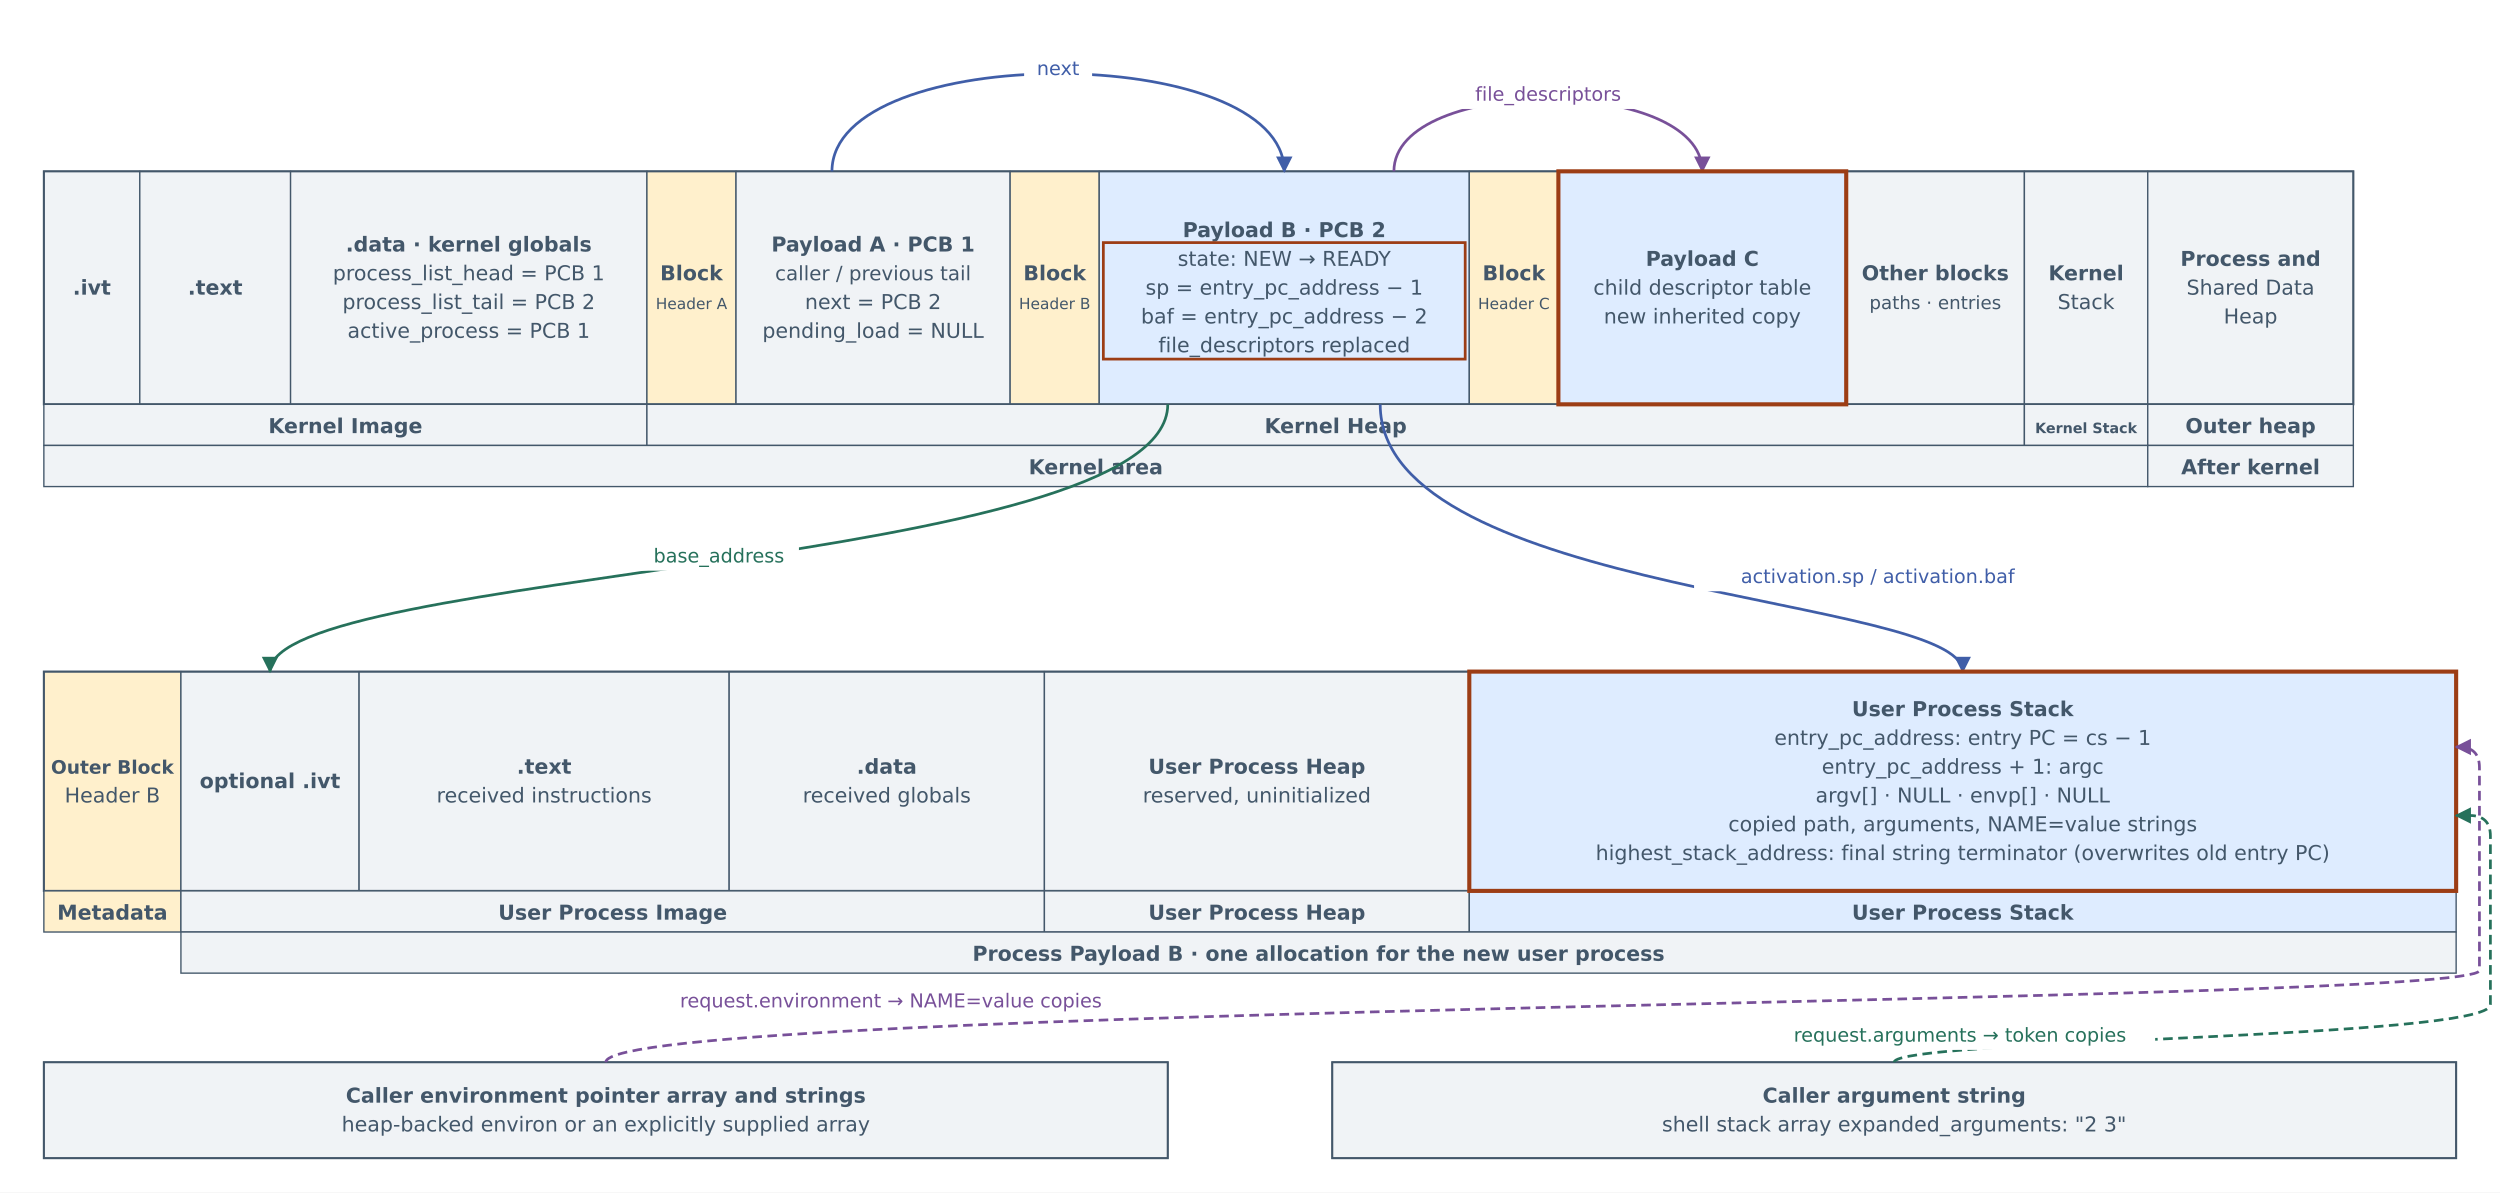
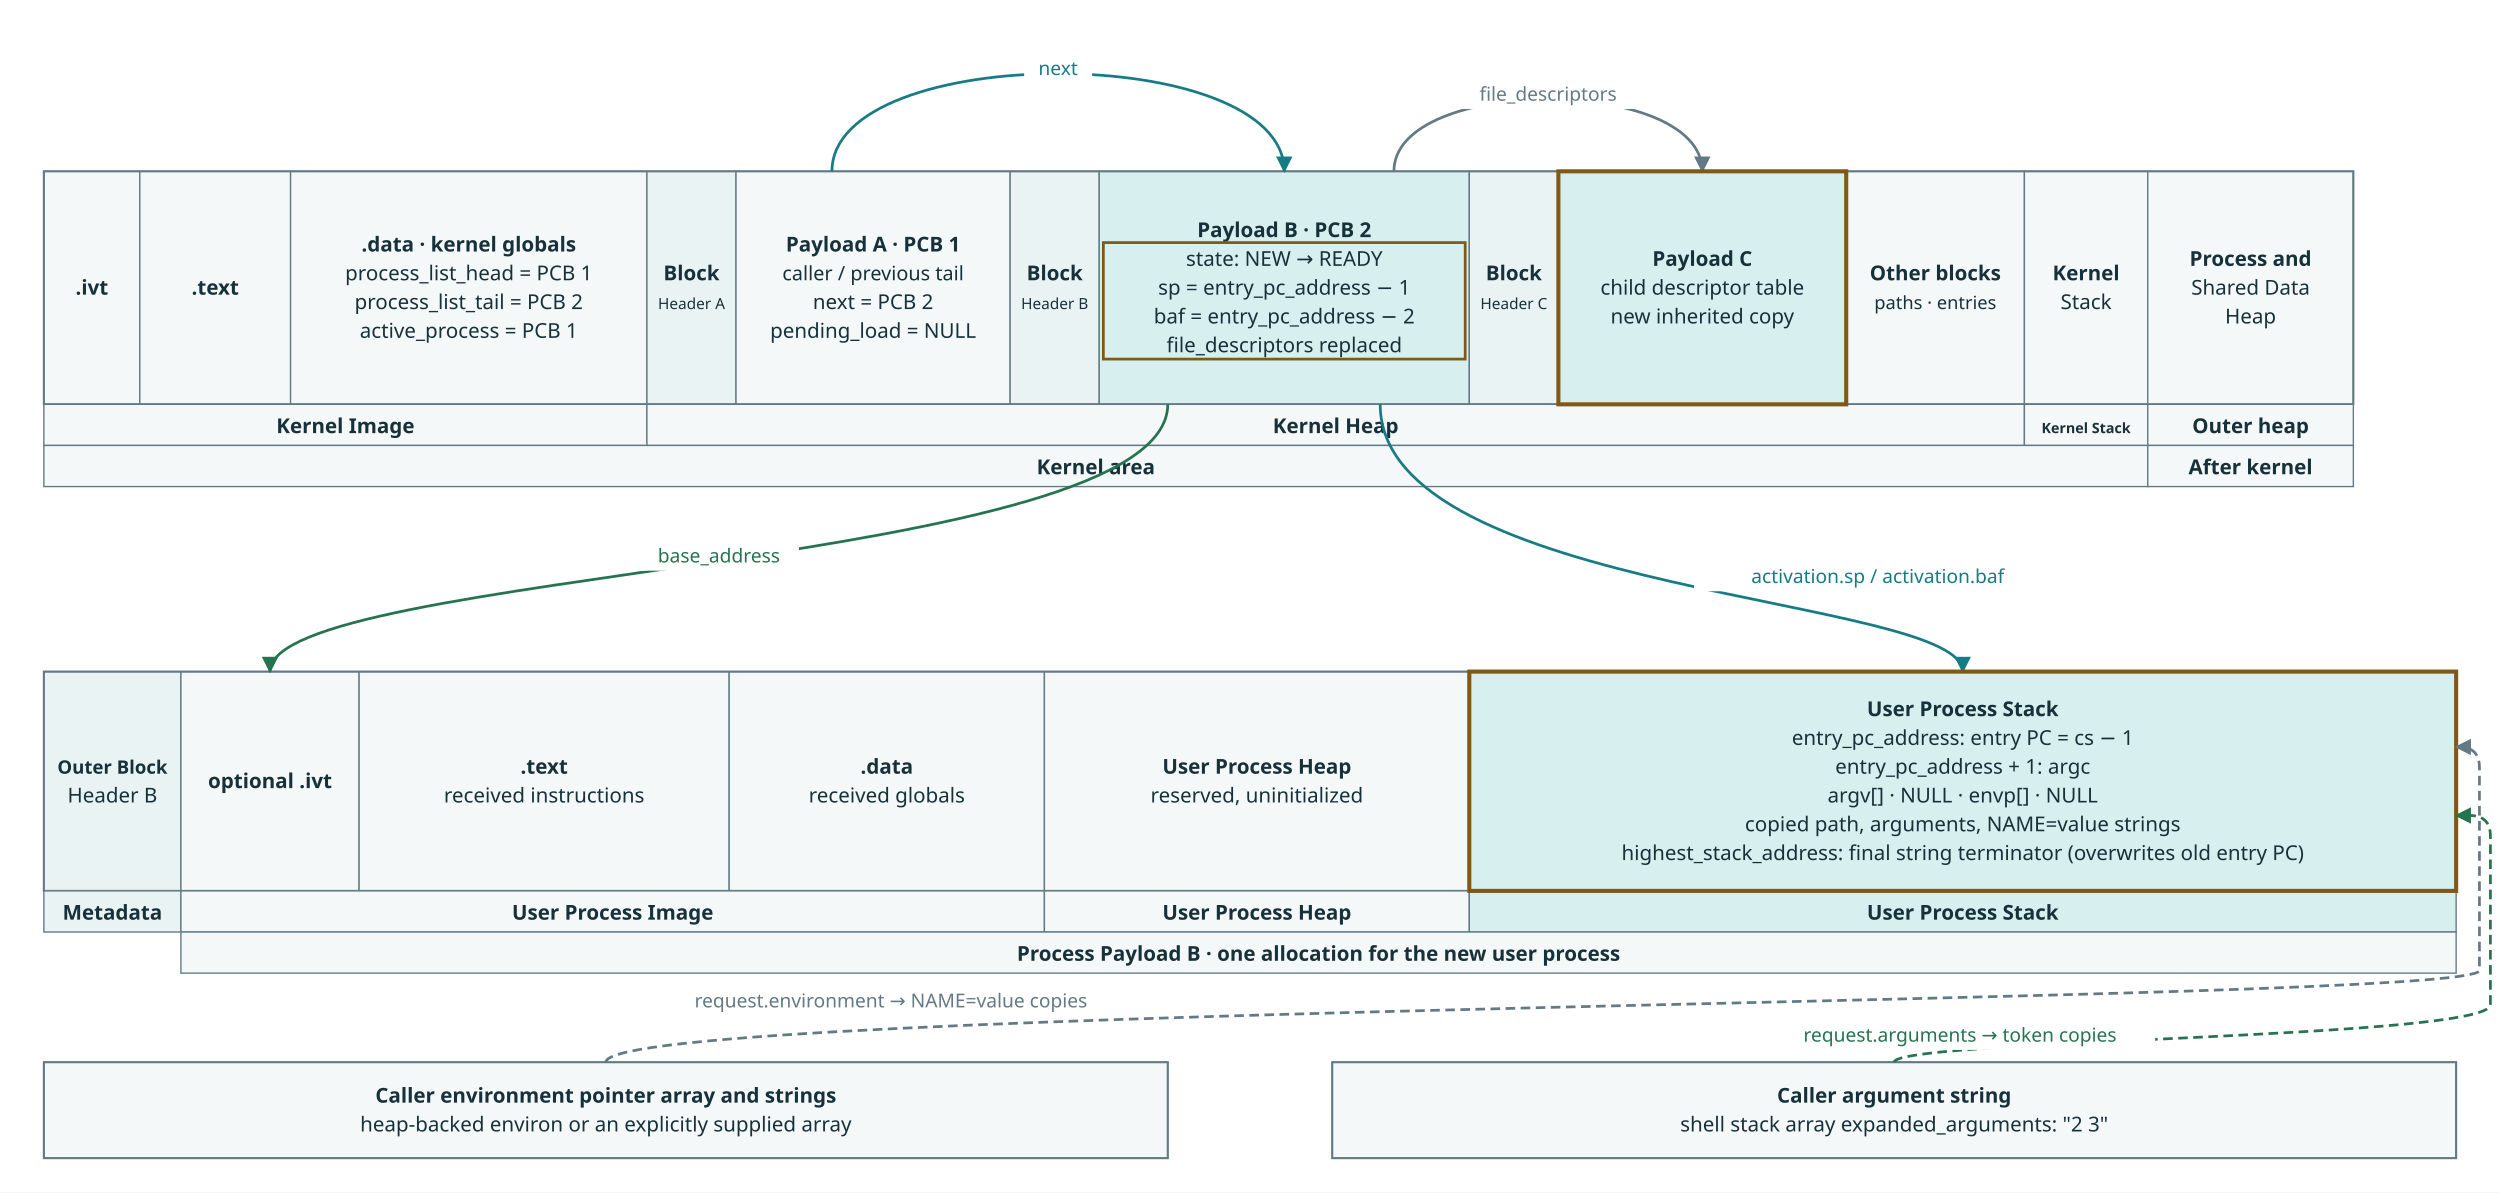
<svg xmlns="http://www.w3.org/2000/svg" width="1824" height="870" viewBox="0 0 1824 870" role="img" aria-labelledby="title desc">
  <defs>
    <marker id="405ea8" viewBox="0 0 10 10" refX="9" refY="5" markerWidth="6" markerHeight="6" orient="auto">
-       <path d="M 0 0 L 10 5 L 0 10 z" fill="#405ea8" />
+       <path d="M 0 0 L 10 5 L 0 10 z" fill="#167b84" />
    </marker>
    <marker id="26715b" viewBox="0 0 10 10" refX="9" refY="5" markerWidth="6" markerHeight="6" orient="auto">
-       <path d="M 0 0 L 10 5 L 0 10 z" fill="#26715b" />
+       <path d="M 0 0 L 10 5 L 0 10 z" fill="#25734f" />
    </marker>
    <marker id="785099" viewBox="0 0 10 10" refX="9" refY="5" markerWidth="6" markerHeight="6" orient="auto">
-       <path d="M 0 0 L 10 5 L 0 10 z" fill="#785099" />
+       <path d="M 0 0 L 10 5 L 0 10 z" fill="#637983" />
    </marker>
    <marker id="9c3d15" viewBox="0 0 10 10" refX="9" refY="5" markerWidth="6" markerHeight="6" orient="auto">
-       <path d="M 0 0 L 10 5 L 0 10 z" fill="#9c3d15" />
+       <path d="M 0 0 L 10 5 L 0 10 z" fill="#805916" />
    </marker>
  </defs>
  <rect width="1824" height="870" fill="white" />
-   <g font-family="DejaVu Sans, sans-serif">
+   <g font-family="Cantarell, sans-serif">
    <g transform="translate(0,-125)">
-       <rect x="32" y="250" width="70" height="170" fill="#f0f3f6" stroke="#43576a" stroke-width="1" />
-       <text x="67.0" y="340.0" text-anchor="middle" font-size="15" font-weight="bold" fill="#43576a">.ivt</text>
-       <rect x="102" y="250" width="110" height="170" fill="#f0f3f6" stroke="#43576a" stroke-width="1" />
-       <text x="157.0" y="340.0" text-anchor="middle" font-size="15" font-weight="bold" fill="#43576a">.text</text>
-       <rect x="212" y="250" width="260" height="170" fill="#f0f3f6" stroke="#43576a" stroke-width="1" />
-       <text x="342.0" y="308.5" text-anchor="middle" font-size="15" font-weight="bold" fill="#43576a">.data · kernel globals</text>
-       <text x="342.0" y="329.5" text-anchor="middle" font-size="15" font-weight="normal" fill="#43576a">process_list_head = PCB 1</text>
-       <text x="342.0" y="350.5" text-anchor="middle" font-size="15" font-weight="normal" fill="#43576a">process_list_tail = PCB 2</text>
-       <text x="342.0" y="371.5" text-anchor="middle" font-size="15" font-weight="normal" fill="#43576a">active_process = PCB 1</text>
-       <rect x="472" y="250" width="65" height="170" fill="#fff0cc" stroke="#43576a" stroke-width="1" />
-       <text x="504.5" y="329.5" text-anchor="middle" font-size="15" font-weight="bold" fill="#43576a">Block</text>
-       <text x="504.5" y="350.5" text-anchor="middle" font-size="11.229" font-weight="normal" fill="#43576a">Header A</text>
-       <rect x="537" y="250" width="200" height="170" fill="#f0f3f6" stroke="#43576a" stroke-width="1" />
-       <text x="637.0" y="308.5" text-anchor="middle" font-size="15" font-weight="bold" fill="#43576a">Payload A · PCB 1</text>
-       <text x="637.0" y="329.5" text-anchor="middle" font-size="14.484" font-weight="normal" fill="#43576a">caller / previous tail</text>
-       <text x="637.0" y="350.5" text-anchor="middle" font-size="15" font-weight="normal" fill="#43576a">next = PCB 2</text>
-       <text x="637.0" y="371.5" text-anchor="middle" font-size="15" font-weight="normal" fill="#43576a">pending_load = NULL</text>
-       <rect x="737" y="250" width="65" height="170" fill="#fff0cc" stroke="#43576a" stroke-width="1" />
-       <text x="769.5" y="329.5" text-anchor="middle" font-size="15" font-weight="bold" fill="#43576a">Block</text>
-       <text x="769.5" y="350.5" text-anchor="middle" font-size="11.229" font-weight="normal" fill="#43576a">Header B</text>
-       <rect x="802" y="250" width="270" height="170" fill="#deecff" stroke="#43576a" stroke-width="1" />
-       <text x="937.0" y="298.0" text-anchor="middle" font-size="15" font-weight="bold" fill="#43576a">Payload B · PCB 2</text>
-       <text x="937.0" y="319.0" text-anchor="middle" font-size="15" font-weight="normal" fill="#43576a">state: NEW → READY</text>
-       <text x="937.0" y="340.0" text-anchor="middle" font-size="15" font-weight="normal" fill="#43576a">sp = entry_pc_address − 1</text>
-       <text x="937.0" y="361.0" text-anchor="middle" font-size="15" font-weight="normal" fill="#43576a">baf = entry_pc_address − 2</text>
-       <text x="937.0" y="382.0" text-anchor="middle" font-size="15" font-weight="normal" fill="#43576a">file_descriptors replaced</text>
-       <rect x="1072" y="250" width="65" height="170" fill="#fff0cc" stroke="#43576a" stroke-width="1" />
-       <text x="1104.5" y="329.5" text-anchor="middle" font-size="15" font-weight="bold" fill="#43576a">Block</text>
-       <text x="1104.5" y="350.5" text-anchor="middle" font-size="11.229" font-weight="normal" fill="#43576a">Header C</text>
-       <rect x="1137" y="250" width="210" height="170" fill="#deecff" stroke="#43576a" stroke-width="1" />
-       <text x="1242.0" y="319.0" text-anchor="middle" font-size="15" font-weight="bold" fill="#43576a">Payload C</text>
-       <text x="1242.0" y="340.0" text-anchor="middle" font-size="15" font-weight="normal" fill="#43576a">child descriptor table</text>
-       <text x="1242.0" y="361.0" text-anchor="middle" font-size="15" font-weight="normal" fill="#43576a">new inherited copy</text>
-       <rect x="1347" y="250" width="130" height="170" fill="#f0f3f6" stroke="#43576a" stroke-width="1" />
-       <text x="1412.0" y="329.5" text-anchor="middle" font-size="15" font-weight="bold" fill="#43576a">Other blocks</text>
-       <text x="1412.0" y="350.5" text-anchor="middle" font-size="13.333" font-weight="normal" fill="#43576a">paths · entries</text>
-       <rect x="1477" y="250" width="90" height="170" fill="#f0f3f6" stroke="#43576a" stroke-width="1" />
-       <text x="1522.0" y="329.5" text-anchor="middle" font-size="15" font-weight="bold" fill="#43576a">Kernel</text>
-       <text x="1522.0" y="350.5" text-anchor="middle" font-size="15" font-weight="normal" fill="#43576a">Stack</text>
-       <rect x="1567" y="250" width="150" height="170" fill="#f0f3f6" stroke="#43576a" stroke-width="1" />
-       <text x="1642.0" y="319.0" text-anchor="middle" font-size="15" font-weight="bold" fill="#43576a">Process and</text>
-       <text x="1642.0" y="340.0" text-anchor="middle" font-size="15" font-weight="normal" fill="#43576a">Shared Data</text>
-       <text x="1642.0" y="361.0" text-anchor="middle" font-size="15" font-weight="normal" fill="#43576a">Heap</text>
-       <rect x="32" y="250" width="1685" height="170" fill="none" stroke="#43576a" stroke-width="1.5" />
-       <rect x="32" y="420" width="440" height="30" fill="#f0f3f6" stroke="#43576a" stroke-width="1" />
-       <text x="252.0" y="441" text-anchor="middle" font-size="15" font-weight="bold" fill="#43576a">Kernel Image</text>
-       <rect x="472" y="420" width="1005" height="30" fill="#f0f3f6" stroke="#43576a" stroke-width="1" />
-       <text x="974.5" y="441" text-anchor="middle" font-size="15" font-weight="bold" fill="#43576a">Kernel Heap</text>
-       <rect x="1477" y="420" width="90" height="30" fill="#f0f3f6" stroke="#43576a" stroke-width="1" />
-       <text x="1522.0" y="441" text-anchor="middle" font-size="10.417" font-weight="bold" fill="#43576a">Kernel Stack</text>
-       <rect x="1567" y="420" width="150" height="30" fill="#f0f3f6" stroke="#43576a" stroke-width="1" />
-       <text x="1642.0" y="441" text-anchor="middle" font-size="15" font-weight="bold" fill="#43576a">Outer heap</text>
-       <rect x="32" y="450" width="1535" height="30" fill="#f0f3f6" stroke="#43576a" stroke-width="1" />
-       <text x="799.5" y="471" text-anchor="middle" font-size="15" font-weight="bold" fill="#43576a">Kernel area</text>
-       <rect x="1567" y="450" width="150" height="30" fill="#f0f3f6" stroke="#43576a" stroke-width="1" />
-       <text x="1642.0" y="471" text-anchor="middle" font-size="15" font-weight="bold" fill="#43576a">After kernel</text>
-       <path d="M 1017.0 250 C 1017.0 180, 1242.0 180, 1242.0 250" fill="none" stroke="#785099" stroke-width="2" marker-end="url(#785099)" />
+       <rect x="32" y="250" width="70" height="170" fill="#f4f8f8" stroke="#637983" stroke-width="1" />
+       <text x="67.0" y="340.0" text-anchor="middle" font-size="15" font-weight="bold" fill="#17313a">.ivt</text>
+       <rect x="102" y="250" width="110" height="170" fill="#f4f8f8" stroke="#637983" stroke-width="1" />
+       <text x="157.0" y="340.0" text-anchor="middle" font-size="15" font-weight="bold" fill="#17313a">.text</text>
+       <rect x="212" y="250" width="260" height="170" fill="#f4f8f8" stroke="#637983" stroke-width="1" />
+       <text x="342.0" y="308.5" text-anchor="middle" font-size="15" font-weight="bold" fill="#17313a">.data · kernel globals</text>
+       <text x="342.0" y="329.5" text-anchor="middle" font-size="15" font-weight="normal" fill="#17313a">process_list_head = PCB 1</text>
+       <text x="342.0" y="350.5" text-anchor="middle" font-size="15" font-weight="normal" fill="#17313a">process_list_tail = PCB 2</text>
+       <text x="342.0" y="371.5" text-anchor="middle" font-size="15" font-weight="normal" fill="#17313a">active_process = PCB 1</text>
+       <rect x="472" y="250" width="65" height="170" fill="#eaf3f4" stroke="#637983" stroke-width="1" />
+       <text x="504.5" y="329.5" text-anchor="middle" font-size="15" font-weight="bold" fill="#17313a">Block</text>
+       <text x="504.5" y="350.5" text-anchor="middle" font-size="11.229" font-weight="normal" fill="#17313a">Header A</text>
+       <rect x="537" y="250" width="200" height="170" fill="#f4f8f8" stroke="#637983" stroke-width="1" />
+       <text x="637.0" y="308.5" text-anchor="middle" font-size="15" font-weight="bold" fill="#17313a">Payload A · PCB 1</text>
+       <text x="637.0" y="329.5" text-anchor="middle" font-size="14.484" font-weight="normal" fill="#17313a">caller / previous tail</text>
+       <text x="637.0" y="350.5" text-anchor="middle" font-size="15" font-weight="normal" fill="#17313a">next = PCB 2</text>
+       <text x="637.0" y="371.5" text-anchor="middle" font-size="15" font-weight="normal" fill="#17313a">pending_load = NULL</text>
+       <rect x="737" y="250" width="65" height="170" fill="#eaf3f4" stroke="#637983" stroke-width="1" />
+       <text x="769.5" y="329.5" text-anchor="middle" font-size="15" font-weight="bold" fill="#17313a">Block</text>
+       <text x="769.5" y="350.5" text-anchor="middle" font-size="11.229" font-weight="normal" fill="#17313a">Header B</text>
+       <rect x="802" y="250" width="270" height="170" fill="#d8efef" stroke="#637983" stroke-width="1" />
+       <text x="937.0" y="298.0" text-anchor="middle" font-size="15" font-weight="bold" fill="#17313a">Payload B · PCB 2</text>
+       <text x="937.0" y="319.0" text-anchor="middle" font-size="15" font-weight="normal" fill="#17313a">state: NEW → READY</text>
+       <text x="937.0" y="340.0" text-anchor="middle" font-size="15" font-weight="normal" fill="#17313a">sp = entry_pc_address − 1</text>
+       <text x="937.0" y="361.0" text-anchor="middle" font-size="15" font-weight="normal" fill="#17313a">baf = entry_pc_address − 2</text>
+       <text x="937.0" y="382.0" text-anchor="middle" font-size="15" font-weight="normal" fill="#17313a">file_descriptors replaced</text>
+       <rect x="1072" y="250" width="65" height="170" fill="#eaf3f4" stroke="#637983" stroke-width="1" />
+       <text x="1104.5" y="329.5" text-anchor="middle" font-size="15" font-weight="bold" fill="#17313a">Block</text>
+       <text x="1104.5" y="350.5" text-anchor="middle" font-size="11.229" font-weight="normal" fill="#17313a">Header C</text>
+       <rect x="1137" y="250" width="210" height="170" fill="#d8efef" stroke="#637983" stroke-width="1" />
+       <text x="1242.0" y="319.0" text-anchor="middle" font-size="15" font-weight="bold" fill="#17313a">Payload C</text>
+       <text x="1242.0" y="340.0" text-anchor="middle" font-size="15" font-weight="normal" fill="#17313a">child descriptor table</text>
+       <text x="1242.0" y="361.0" text-anchor="middle" font-size="15" font-weight="normal" fill="#17313a">new inherited copy</text>
+       <rect x="1347" y="250" width="130" height="170" fill="#f4f8f8" stroke="#637983" stroke-width="1" />
+       <text x="1412.0" y="329.5" text-anchor="middle" font-size="15" font-weight="bold" fill="#17313a">Other blocks</text>
+       <text x="1412.0" y="350.5" text-anchor="middle" font-size="13.333" font-weight="normal" fill="#17313a">paths · entries</text>
+       <rect x="1477" y="250" width="90" height="170" fill="#f4f8f8" stroke="#637983" stroke-width="1" />
+       <text x="1522.0" y="329.5" text-anchor="middle" font-size="15" font-weight="bold" fill="#17313a">Kernel</text>
+       <text x="1522.0" y="350.5" text-anchor="middle" font-size="15" font-weight="normal" fill="#17313a">Stack</text>
+       <rect x="1567" y="250" width="150" height="170" fill="#f4f8f8" stroke="#637983" stroke-width="1" />
+       <text x="1642.0" y="319.0" text-anchor="middle" font-size="15" font-weight="bold" fill="#17313a">Process and</text>
+       <text x="1642.0" y="340.0" text-anchor="middle" font-size="15" font-weight="normal" fill="#17313a">Shared Data</text>
+       <text x="1642.0" y="361.0" text-anchor="middle" font-size="15" font-weight="normal" fill="#17313a">Heap</text>
+       <rect x="32" y="250" width="1685" height="170" fill="none" stroke="#637983" stroke-width="1.5" />
+       <rect x="32" y="420" width="440" height="30" fill="#f4f8f8" stroke="#637983" stroke-width="1" />
+       <text x="252.0" y="441" text-anchor="middle" font-size="15" font-weight="bold" fill="#17313a">Kernel Image</text>
+       <rect x="472" y="420" width="1005" height="30" fill="#f4f8f8" stroke="#637983" stroke-width="1" />
+       <text x="974.5" y="441" text-anchor="middle" font-size="15" font-weight="bold" fill="#17313a">Kernel Heap</text>
+       <rect x="1477" y="420" width="90" height="30" fill="#f4f8f8" stroke="#637983" stroke-width="1" />
+       <text x="1522.0" y="441" text-anchor="middle" font-size="10.417" font-weight="bold" fill="#17313a">Kernel Stack</text>
+       <rect x="1567" y="420" width="150" height="30" fill="#f4f8f8" stroke="#637983" stroke-width="1" />
+       <text x="1642.0" y="441" text-anchor="middle" font-size="15" font-weight="bold" fill="#17313a">Outer heap</text>
+       <rect x="32" y="450" width="1535" height="30" fill="#f4f8f8" stroke="#637983" stroke-width="1" />
+       <text x="799.5" y="471" text-anchor="middle" font-size="15" font-weight="bold" fill="#17313a">Kernel area</text>
+       <rect x="1567" y="450" width="150" height="30" fill="#f4f8f8" stroke="#637983" stroke-width="1" />
+       <text x="1642.0" y="471" text-anchor="middle" font-size="15" font-weight="bold" fill="#17313a">After kernel</text>
+       <path d="M 1017.0 250 C 1017.0 180, 1242.0 180, 1242.0 250" fill="none" stroke="#637983" stroke-width="2" marker-end="url(#785099)" />
      <rect x="1054.3" y="182.5" width="150.4" height="22" fill="white" stroke="none" stroke-width="1" />
-       <text x="1129.5" y="198.5" text-anchor="middle" font-size="14" font-weight="normal" fill="#785099">file_descriptors</text>
-       <path d="M 607.0 250 C 607.0 155, 937.0 155, 937.0 250" fill="none" stroke="#405ea8" stroke-width="2" marker-end="url(#405ea8)" />
+       <text x="1129.5" y="198.5" text-anchor="middle" font-size="14" font-weight="normal" fill="#637983">file_descriptors</text>
+       <path d="M 607.0 250 C 607.0 155, 937.0 155, 937.0 250" fill="none" stroke="#167b84" stroke-width="2" marker-end="url(#405ea8)" />
      <rect x="747.2" y="163.75" width="49.6" height="22" fill="white" stroke="none" stroke-width="1" />
-       <text x="772.0" y="179.75" text-anchor="middle" font-size="14" font-weight="normal" fill="#405ea8">next</text>
-       <rect x="805" y="302.0" width="264" height="85" fill="none" stroke="#9c3d15" stroke-width="2" />
-       <rect x="32" y="615" width="100" height="160" fill="#fff0cc" stroke="#43576a" stroke-width="1" />
-       <text x="82.0" y="689.5" text-anchor="middle" font-size="13.559" font-weight="bold" fill="#43576a">Outer Block</text>
-       <text x="82.0" y="710.5" text-anchor="middle" font-size="15" font-weight="normal" fill="#43576a">Header B</text>
-       <rect x="132" y="615" width="130" height="160" fill="#f0f3f6" stroke="#43576a" stroke-width="1" />
-       <text x="197.0" y="700.0" text-anchor="middle" font-size="15" font-weight="bold" fill="#43576a">optional .ivt</text>
-       <rect x="262" y="615" width="270" height="160" fill="#f0f3f6" stroke="#43576a" stroke-width="1" />
-       <text x="397.0" y="689.5" text-anchor="middle" font-size="15" font-weight="bold" fill="#43576a">.text</text>
-       <text x="397.0" y="710.5" text-anchor="middle" font-size="15" font-weight="normal" fill="#43576a">received instructions</text>
-       <rect x="532" y="615" width="230" height="160" fill="#f0f3f6" stroke="#43576a" stroke-width="1" />
-       <text x="647.0" y="689.5" text-anchor="middle" font-size="15" font-weight="bold" fill="#43576a">.data</text>
-       <text x="647.0" y="710.5" text-anchor="middle" font-size="15" font-weight="normal" fill="#43576a">received globals</text>
-       <rect x="762" y="615" width="310" height="160" fill="#f0f3f6" stroke="#43576a" stroke-width="1" />
-       <text x="917.0" y="689.5" text-anchor="middle" font-size="15" font-weight="bold" fill="#43576a">User Process Heap</text>
-       <text x="917.0" y="710.5" text-anchor="middle" font-size="15" font-weight="normal" fill="#43576a">reserved, uninitialized</text>
-       <rect x="1072" y="615" width="720" height="160" fill="#deecff" stroke="#43576a" stroke-width="1" />
-       <text x="1432.0" y="647.5" text-anchor="middle" font-size="15" font-weight="bold" fill="#43576a">User Process Stack</text>
-       <text x="1432.0" y="668.5" text-anchor="middle" font-size="15" font-weight="normal" fill="#43576a">entry_pc_address: entry PC = cs − 1</text>
-       <text x="1432.0" y="689.5" text-anchor="middle" font-size="15" font-weight="normal" fill="#43576a">entry_pc_address + 1: argc</text>
-       <text x="1432.0" y="710.5" text-anchor="middle" font-size="15" font-weight="normal" fill="#43576a">argv[] · NULL · envp[] · NULL</text>
-       <text x="1432.0" y="731.5" text-anchor="middle" font-size="15" font-weight="normal" fill="#43576a">copied path, arguments, NAME=value strings</text>
-       <text x="1432.0" y="752.5" text-anchor="middle" font-size="15" font-weight="normal" fill="#43576a">highest_stack_address: final string terminator (overwrites old entry PC)</text>
-       <rect x="32" y="615" width="1760" height="160" fill="none" stroke="#43576a" stroke-width="1.5" />
-       <rect x="32" y="775" width="100" height="30" fill="#fff0cc" stroke="#43576a" stroke-width="1" />
-       <text x="82.0" y="796" text-anchor="middle" font-size="15" font-weight="bold" fill="#43576a">Metadata</text>
-       <rect x="132" y="775" width="630" height="30" fill="#f0f3f6" stroke="#43576a" stroke-width="1" />
-       <text x="447.0" y="796" text-anchor="middle" font-size="15" font-weight="bold" fill="#43576a">User Process Image</text>
-       <rect x="762" y="775" width="310" height="30" fill="#f0f3f6" stroke="#43576a" stroke-width="1" />
-       <text x="917.0" y="796" text-anchor="middle" font-size="15" font-weight="bold" fill="#43576a">User Process Heap</text>
-       <rect x="1072" y="775" width="720" height="30" fill="#deecff" stroke="#43576a" stroke-width="1" />
-       <text x="1432.0" y="796" text-anchor="middle" font-size="15" font-weight="bold" fill="#43576a">User Process Stack</text>
-       <rect x="132" y="805" width="1660" height="30" fill="#f0f3f6" stroke="#43576a" stroke-width="1" />
-       <text x="962.0" y="826" text-anchor="middle" font-size="15" font-weight="bold" fill="#43576a">Process Payload B · one allocation for the new user process</text>
-       <path d="M 852.0 420 C 852.0 540, 197.0 540, 197.0 615" fill="none" stroke="#26715b" stroke-width="2" marker-end="url(#26715b)" />
+       <text x="772.0" y="179.75" text-anchor="middle" font-size="14" font-weight="normal" fill="#167b84">next</text>
+       <rect x="805" y="302.0" width="264" height="85" fill="none" stroke="#805916" stroke-width="2" />
+       <rect x="32" y="615" width="100" height="160" fill="#eaf3f4" stroke="#637983" stroke-width="1" />
+       <text x="82.0" y="689.5" text-anchor="middle" font-size="13.559" font-weight="bold" fill="#17313a">Outer Block</text>
+       <text x="82.0" y="710.5" text-anchor="middle" font-size="15" font-weight="normal" fill="#17313a">Header B</text>
+       <rect x="132" y="615" width="130" height="160" fill="#f4f8f8" stroke="#637983" stroke-width="1" />
+       <text x="197.0" y="700.0" text-anchor="middle" font-size="15" font-weight="bold" fill="#17313a">optional .ivt</text>
+       <rect x="262" y="615" width="270" height="160" fill="#f4f8f8" stroke="#637983" stroke-width="1" />
+       <text x="397.0" y="689.5" text-anchor="middle" font-size="15" font-weight="bold" fill="#17313a">.text</text>
+       <text x="397.0" y="710.5" text-anchor="middle" font-size="15" font-weight="normal" fill="#17313a">received instructions</text>
+       <rect x="532" y="615" width="230" height="160" fill="#f4f8f8" stroke="#637983" stroke-width="1" />
+       <text x="647.0" y="689.5" text-anchor="middle" font-size="15" font-weight="bold" fill="#17313a">.data</text>
+       <text x="647.0" y="710.5" text-anchor="middle" font-size="15" font-weight="normal" fill="#17313a">received globals</text>
+       <rect x="762" y="615" width="310" height="160" fill="#f4f8f8" stroke="#637983" stroke-width="1" />
+       <text x="917.0" y="689.5" text-anchor="middle" font-size="15" font-weight="bold" fill="#17313a">User Process Heap</text>
+       <text x="917.0" y="710.5" text-anchor="middle" font-size="15" font-weight="normal" fill="#17313a">reserved, uninitialized</text>
+       <rect x="1072" y="615" width="720" height="160" fill="#d8efef" stroke="#637983" stroke-width="1" />
+       <text x="1432.0" y="647.5" text-anchor="middle" font-size="15" font-weight="bold" fill="#17313a">User Process Stack</text>
+       <text x="1432.0" y="668.5" text-anchor="middle" font-size="15" font-weight="normal" fill="#17313a">entry_pc_address: entry PC = cs − 1</text>
+       <text x="1432.0" y="689.5" text-anchor="middle" font-size="15" font-weight="normal" fill="#17313a">entry_pc_address + 1: argc</text>
+       <text x="1432.0" y="710.5" text-anchor="middle" font-size="15" font-weight="normal" fill="#17313a">argv[] · NULL · envp[] · NULL</text>
+       <text x="1432.0" y="731.5" text-anchor="middle" font-size="15" font-weight="normal" fill="#17313a">copied path, arguments, NAME=value strings</text>
+       <text x="1432.0" y="752.5" text-anchor="middle" font-size="15" font-weight="normal" fill="#17313a">highest_stack_address: final string terminator (overwrites old entry PC)</text>
+       <rect x="32" y="615" width="1760" height="160" fill="none" stroke="#637983" stroke-width="1.5" />
+       <rect x="32" y="775" width="100" height="30" fill="#eaf3f4" stroke="#637983" stroke-width="1" />
+       <text x="82.0" y="796" text-anchor="middle" font-size="15" font-weight="bold" fill="#17313a">Metadata</text>
+       <rect x="132" y="775" width="630" height="30" fill="#f4f8f8" stroke="#637983" stroke-width="1" />
+       <text x="447.0" y="796" text-anchor="middle" font-size="15" font-weight="bold" fill="#17313a">User Process Image</text>
+       <rect x="762" y="775" width="310" height="30" fill="#f4f8f8" stroke="#637983" stroke-width="1" />
+       <text x="917.0" y="796" text-anchor="middle" font-size="15" font-weight="bold" fill="#17313a">User Process Heap</text>
+       <rect x="1072" y="775" width="720" height="30" fill="#d8efef" stroke="#637983" stroke-width="1" />
+       <text x="1432.0" y="796" text-anchor="middle" font-size="15" font-weight="bold" fill="#17313a">User Process Stack</text>
+       <rect x="132" y="805" width="1660" height="30" fill="#f4f8f8" stroke="#637983" stroke-width="1" />
+       <text x="962.0" y="826" text-anchor="middle" font-size="15" font-weight="bold" fill="#17313a">Process Payload B · one allocation for the new user process</text>
+       <path d="M 852.0 420 C 852.0 540, 197.0 540, 197.0 615" fill="none" stroke="#25734f" stroke-width="2" marker-end="url(#26715b)" />
      <rect x="466.1" y="519.375" width="116.8" height="22" fill="white" stroke="none" stroke-width="1" />
-       <text x="524.5" y="535.375" text-anchor="middle" font-size="14" font-weight="normal" fill="#26715b">base_address</text>
-       <path d="M 1007.0 420 C 1007.0 560, 1432.0 560, 1432.0 615" fill="none" stroke="#405ea8" stroke-width="2" marker-end="url(#405ea8)" />
+       <text x="524.5" y="535.375" text-anchor="middle" font-size="14" font-weight="normal" fill="#25734f">base_address</text>
+       <path d="M 1007.0 420 C 1007.0 560, 1432.0 560, 1432.0 615" fill="none" stroke="#167b84" stroke-width="2" marker-end="url(#405ea8)" />
      <rect x="1236.0" y="534.375" width="268.0" height="22" fill="white" stroke="none" stroke-width="1" />
-       <text x="1370" y="550.375" text-anchor="middle" font-size="14" font-weight="normal" fill="#405ea8">activation.sp / activation.baf</text>
-       <rect x="1137" y="250" width="210" height="170" fill="none" stroke="#9c3d15" stroke-width="3" />
-       <rect x="1072" y="615" width="720" height="160" fill="none" stroke="#9c3d15" stroke-width="3" />
-       <rect x="32" y="900" width="820" height="70" fill="#f0f3f6" stroke="#43576a" stroke-width="1" />
-       <text x="442.0" y="929.5" text-anchor="middle" font-size="15" font-weight="bold" fill="#43576a">Caller environment pointer array and strings</text>
-       <text x="442.0" y="950.5" text-anchor="middle" font-size="15" font-weight="normal" fill="#43576a">heap-backed environ or an explicitly supplied array</text>
-       <rect x="32" y="900" width="820" height="70" fill="none" stroke="#43576a" stroke-width="1.5" />
-       <rect x="972" y="900" width="820" height="70" fill="#f0f3f6" stroke="#43576a" stroke-width="1" />
-       <text x="1382.0" y="929.5" text-anchor="middle" font-size="15" font-weight="bold" fill="#43576a">Caller argument string</text>
-       <text x="1382.0" y="950.5" text-anchor="middle" font-size="15" font-weight="normal" fill="#43576a">shell stack array expanded_arguments: "2 3"</text>
-       <rect x="972" y="900" width="820" height="70" fill="none" stroke="#43576a" stroke-width="1.5" />
-       <path d="M 442.0 900 C 442.0 858, 1809 858, 1809 833 V 685.0 Q 1809 670.0 1794 670.0 H 1792" fill="none" stroke="#785099" stroke-width="2" stroke-dasharray="7 4" marker-end="url(#785099)" />
+       <text x="1370" y="550.375" text-anchor="middle" font-size="14" font-weight="normal" fill="#167b84">activation.sp / activation.baf</text>
+       <rect x="1137" y="250" width="210" height="170" fill="none" stroke="#805916" stroke-width="3" />
+       <rect x="1072" y="615" width="720" height="160" fill="none" stroke="#805916" stroke-width="3" />
+       <rect x="32" y="900" width="820" height="70" fill="#f4f8f8" stroke="#637983" stroke-width="1" />
+       <text x="442.0" y="929.5" text-anchor="middle" font-size="15" font-weight="bold" fill="#17313a">Caller environment pointer array and strings</text>
+       <text x="442.0" y="950.5" text-anchor="middle" font-size="15" font-weight="normal" fill="#17313a">heap-backed environ or an explicitly supplied array</text>
+       <rect x="32" y="900" width="820" height="70" fill="none" stroke="#637983" stroke-width="1.5" />
+       <rect x="972" y="900" width="820" height="70" fill="#f4f8f8" stroke="#637983" stroke-width="1" />
+       <text x="1382.0" y="929.5" text-anchor="middle" font-size="15" font-weight="bold" fill="#17313a">Caller argument string</text>
+       <text x="1382.0" y="950.5" text-anchor="middle" font-size="15" font-weight="normal" fill="#17313a">shell stack array expanded_arguments: "2 3"</text>
+       <rect x="972" y="900" width="820" height="70" fill="none" stroke="#637983" stroke-width="1.5" />
+       <path d="M 442.0 900 C 442.0 858, 1809 858, 1809 833 V 685.0 Q 1809 670.0 1794 670.0 H 1792" fill="none" stroke="#637983" stroke-width="2" stroke-dasharray="7 4" marker-end="url(#785099)" />
      <rect x="478.2" y="844" width="343.6" height="22" fill="white" stroke="none" stroke-width="1" />
-       <text x="650" y="860" text-anchor="middle" font-size="14" font-weight="normal" fill="#785099">request.environment → NAME=value copies</text>
-       <path d="M 1382.0 900 C 1382.0 883, 1817 883, 1817 858 V 735.0 Q 1817 720.0 1802 720.0 H 1792" fill="none" stroke="#26715b" stroke-width="2" stroke-dasharray="7 4" marker-end="url(#26715b)" />
+       <text x="650" y="860" text-anchor="middle" font-size="14" font-weight="normal" fill="#637983">request.environment → NAME=value copies</text>
+       <path d="M 1382.0 900 C 1382.0 883, 1817 883, 1817 858 V 735.0 Q 1817 720.0 1802 720.0 H 1792" fill="none" stroke="#25734f" stroke-width="2" stroke-dasharray="7 4" marker-end="url(#26715b)" />
      <rect x="1287.6" y="869" width="284.8" height="22" fill="white" stroke="none" stroke-width="1" />
-       <text x="1430" y="885" text-anchor="middle" font-size="14" font-weight="normal" fill="#26715b">request.arguments → token copies</text>
+       <text x="1430" y="885" text-anchor="middle" font-size="14" font-weight="normal" fill="#25734f">request.arguments → token copies</text>
    </g>
  </g>
</svg>
